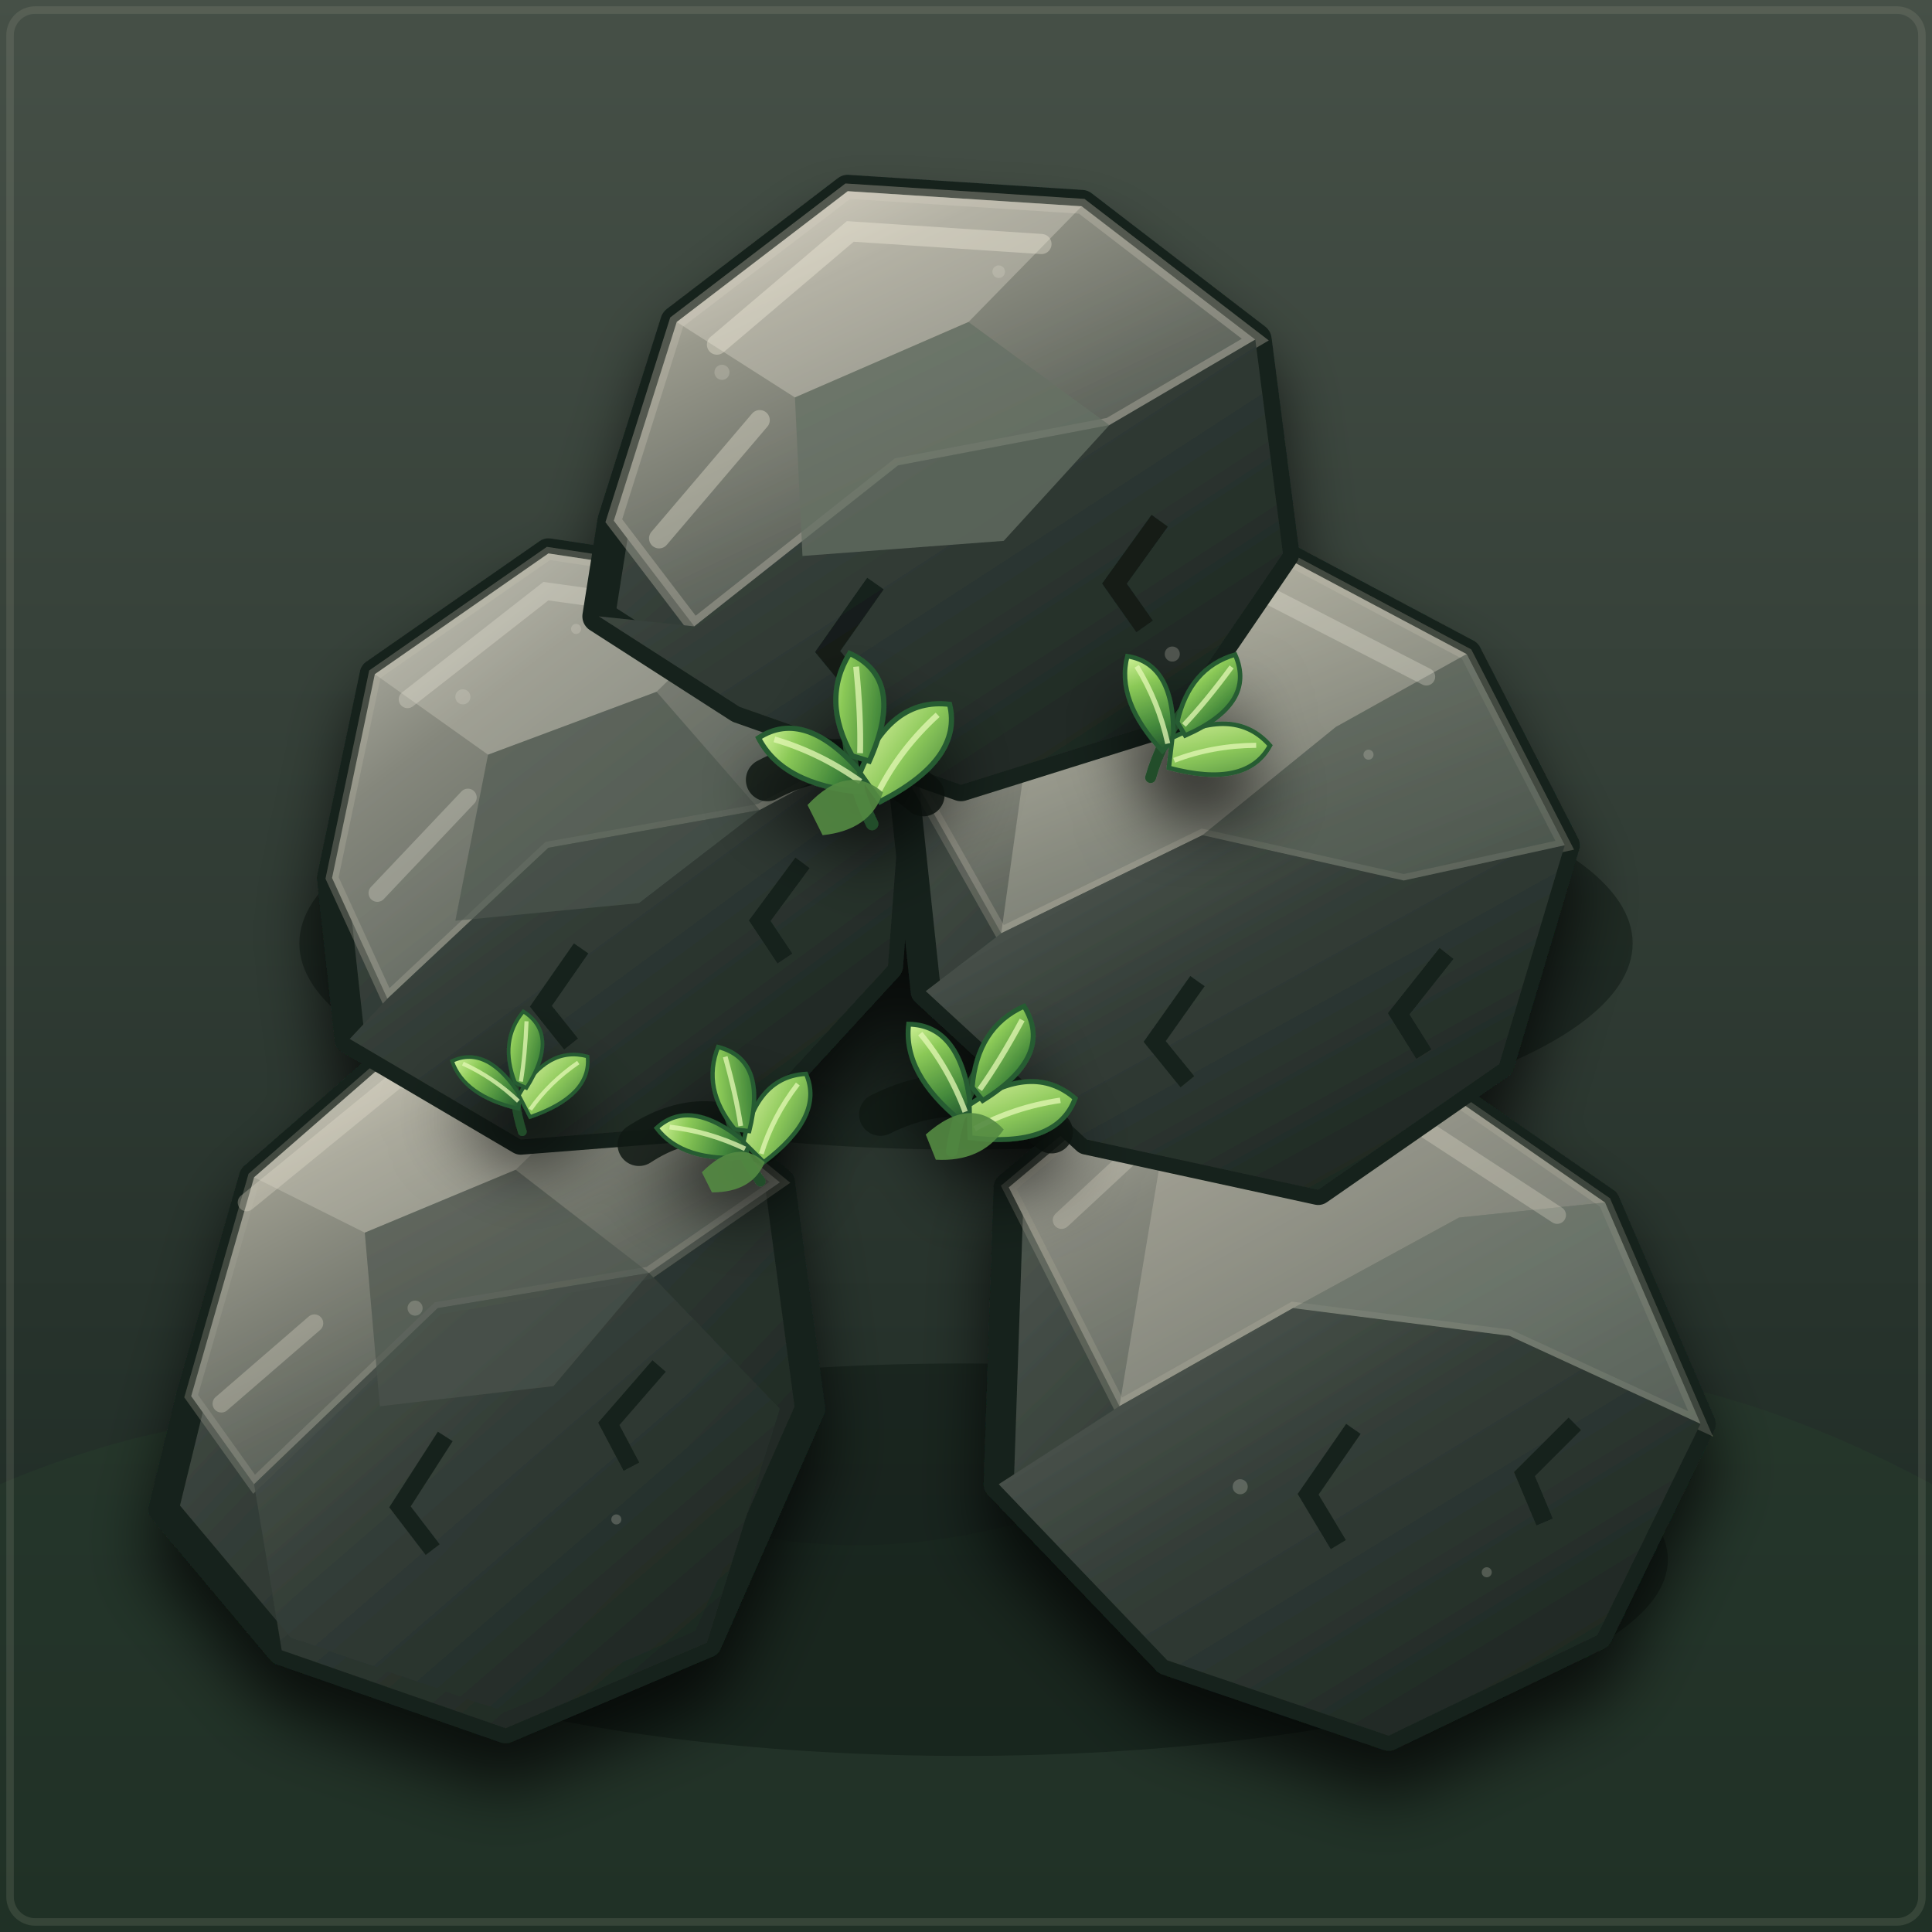
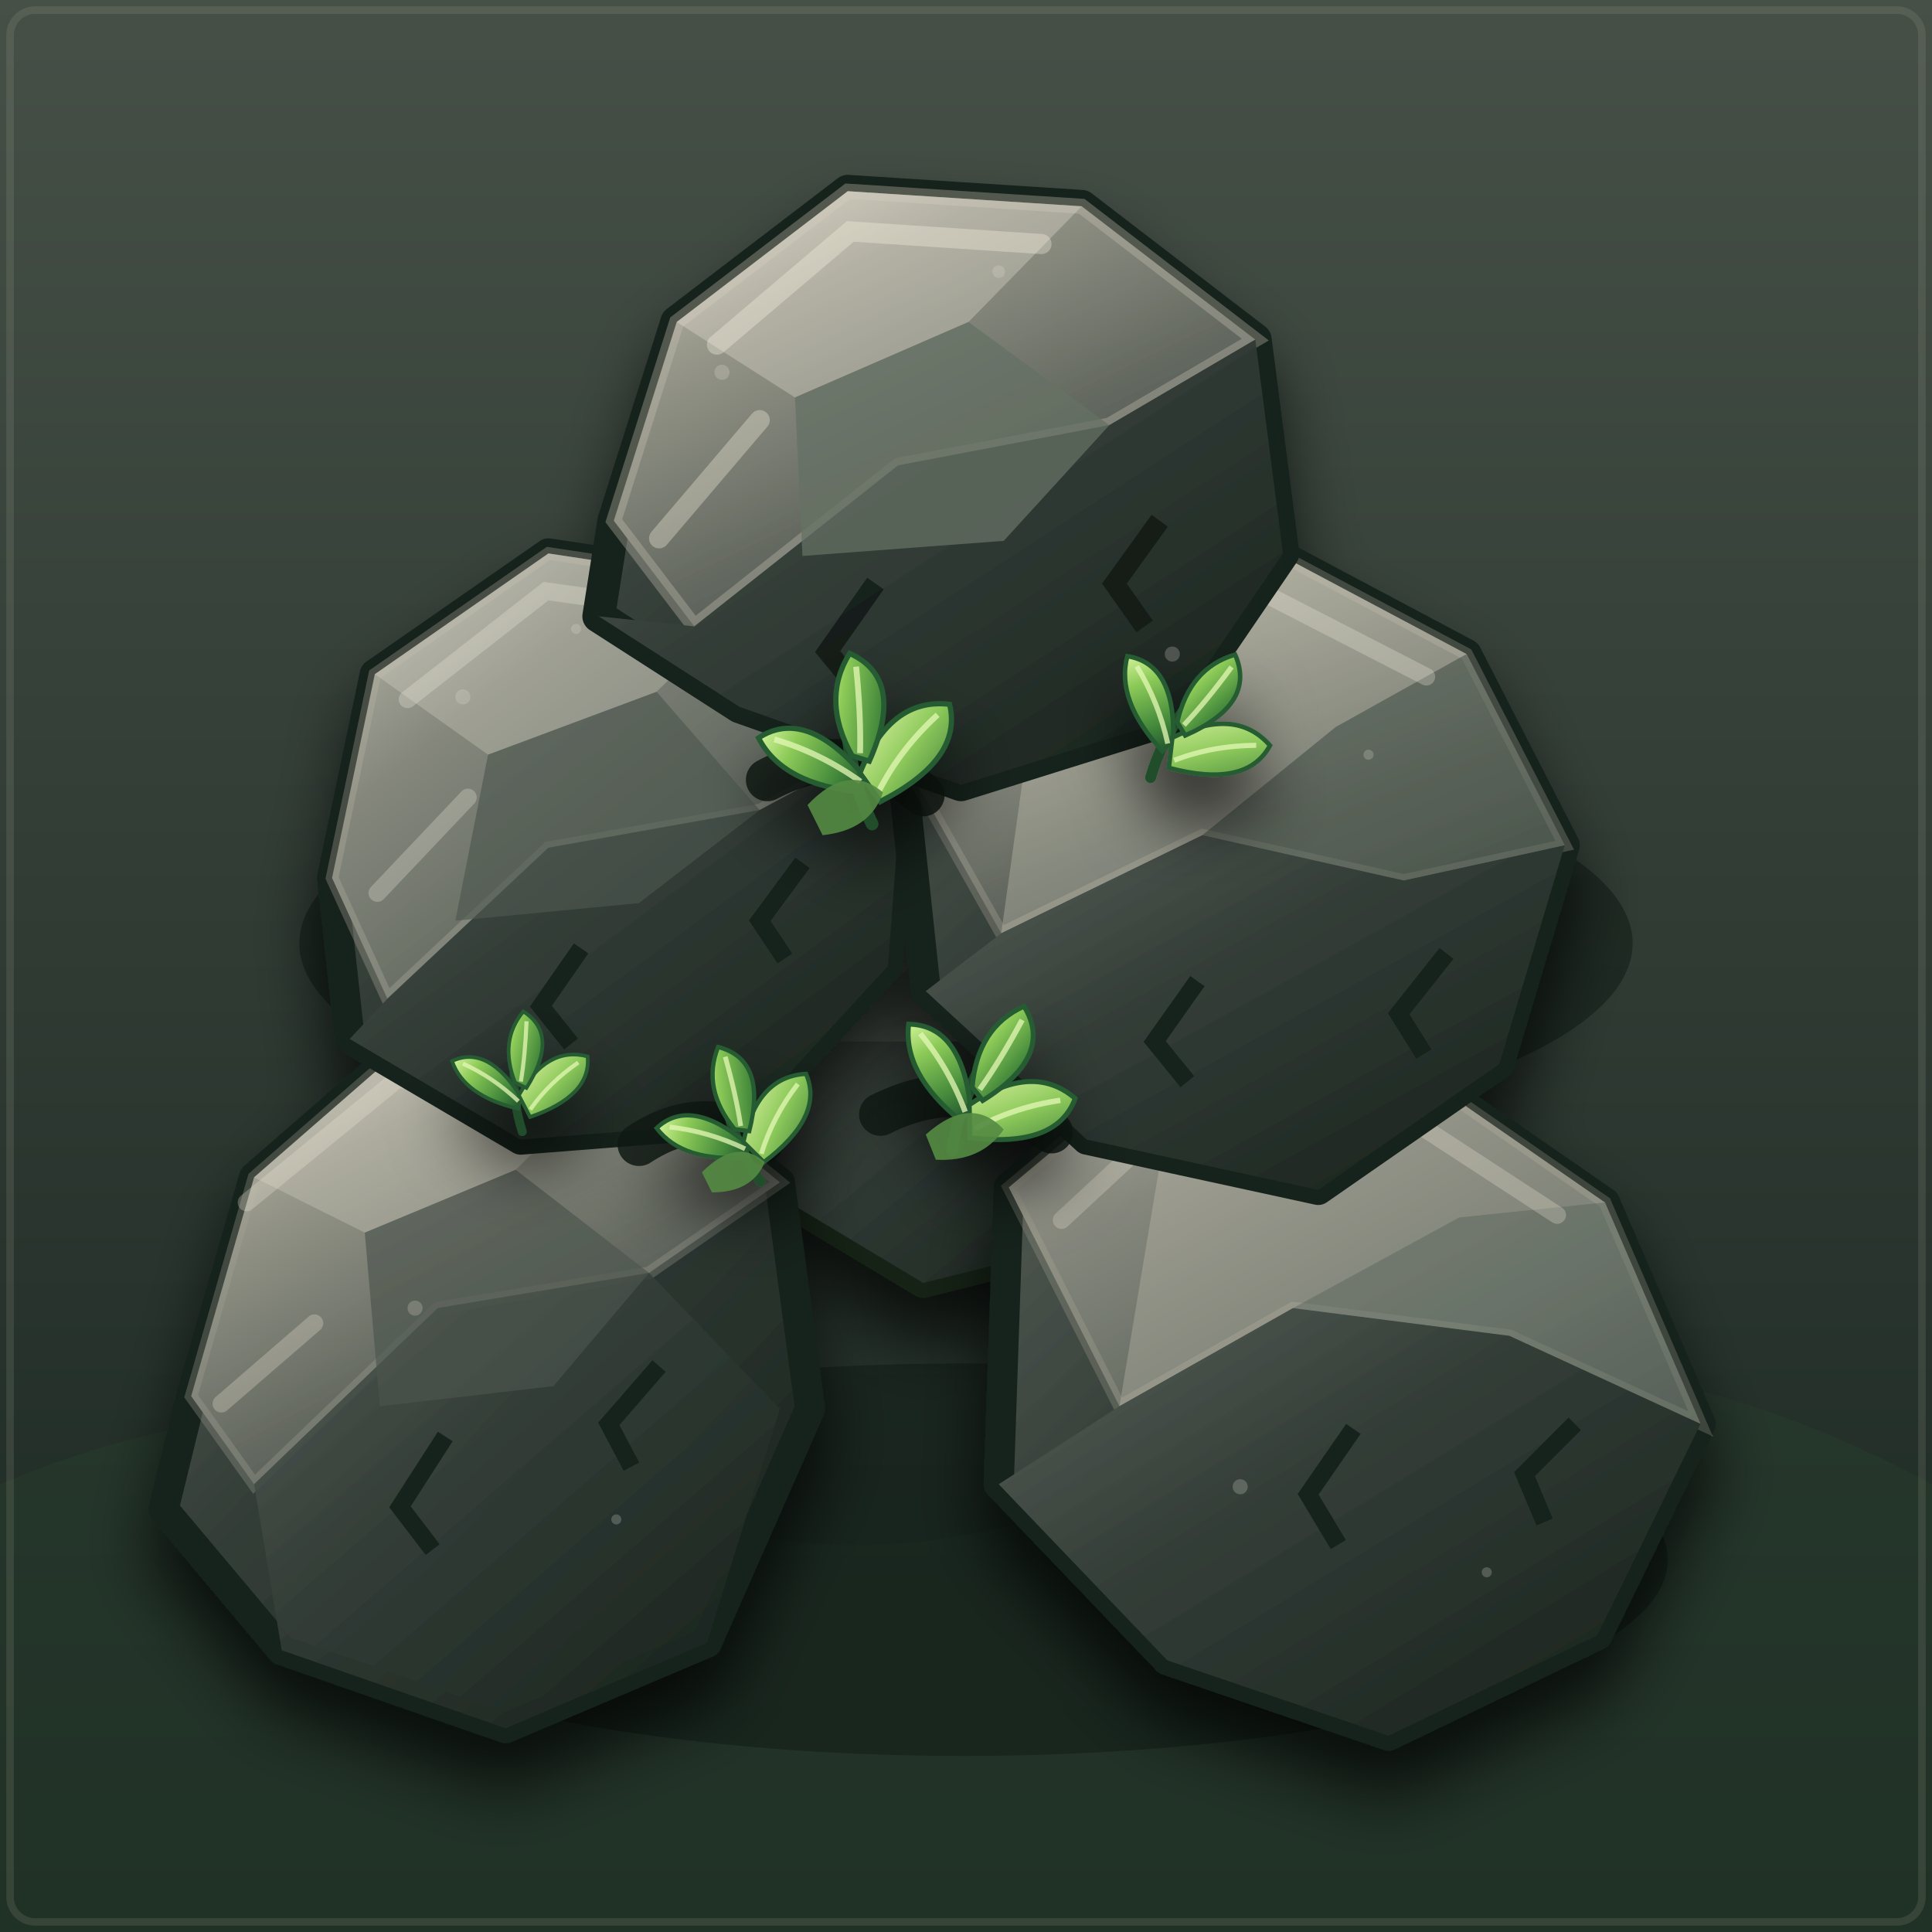
<svg xmlns="http://www.w3.org/2000/svg" width="768" height="768" viewBox="0 0 768 768">
  <defs>
    <linearGradient id="base" x1="0" y1="0" x2="0" y2="1">
      <stop stop-color="#465047" />
      <stop offset="1" stop-color="#18251f" />
    </linearGradient>
    <linearGradient id="top1" x1=".15" y1="0" x2=".85" y2="1">
      <stop stop-color="#d0cbbb" />
      <stop offset=".22" stop-color="#99998c" />
      <stop offset=".58" stop-color="#666b62" />
      <stop offset="1" stop-color="#343e38" />
    </linearGradient>
    <linearGradient id="top2" x1="0" y1="0" x2="1" y2="1">
      <stop stop-color="#c1c0b4" />
      <stop offset=".3" stop-color="#85877c" />
      <stop offset=".7" stop-color="#5a625a" />
      <stop offset="1" stop-color="#303a34" />
    </linearGradient>
    <linearGradient id="side" x1="0" y1="0" x2="1" y2="1">
      <stop stop-color="#596159" />
      <stop offset=".4" stop-color="#343e38" />
      <stop offset="1" stop-color="#151f1a" />
    </linearGradient>
    <linearGradient id="leaf" x1="0" y1="0" x2="1" y2="1">
      <stop stop-color="#d3f49a" />
      <stop offset=".3" stop-color="#8bc957" />
      <stop offset=".72" stop-color="#43883b" />
      <stop offset="1" stop-color="#20512e" />
    </linearGradient>
    <linearGradient id="leafLight" x1="0" y1="0" x2="1" y2="1">
      <stop stop-color="#e0f5a4" />
      <stop offset=".5" stop-color="#8dc95b" />
      <stop offset="1" stop-color="#3b7938" />
    </linearGradient>
    <filter id="drop" x="-30%" y="-30%" width="160%" height="180%">
      <feGaussianBlur in="SourceAlpha" stdDeviation="13" />
      <feOffset dy="18" />
      <feComponentTransfer>
        <feFuncA type="linear" slope=".72" />
      </feComponentTransfer>
      <feMerge>
        <feMergeNode />
        <feMergeNode in="SourceGraphic" />
      </feMerge>
    </filter>
    <filter id="soft">
      <feGaussianBlur stdDeviation="5" />
    </filter>
    <g id="sprout">
      <path d="M0 26 Q-3 5 2 -17" fill="none" stroke="#244d2c" stroke-width="6" stroke-linecap="round" />
      <path d="M0 10 Q-35 -5 -39 -30 Q-13 -37 3 2Z" fill="url(#leaf)" stroke="#285b32" stroke-width="2.5" />
      <path d="M2 1 Q27 -29 53 -17 Q51 10 7 17Z" fill="url(#leafLight)" stroke="#285b32" stroke-width="2.5" />
      <path d="M1 -8 Q-5 -38 15 -55 Q37 -35 8 -3Z" fill="url(#leaf)" stroke="#285b32" stroke-width="2.5" />
      <path d="M-32 -27 Q-13 -14 1 5 M46 -14 Q24 -4 8 12 M16 -48 Q11 -25 5 -8" fill="none" stroke="#e4f8b5" stroke-width="2.8" opacity=".75" />
    </g>
  </defs>
  <rect width="768" height="768" fill="url(#base)" />
  <path d="M0 590 Q130 535 240 590T480 575T768 590V768H0Z" fill="#263b2b" opacity=".55" />
  <g fill="#101b15" opacity=".55">
    <ellipse cx="383" cy="620" rx="280" ry="78" />
    <ellipse cx="384" cy="375" rx="265" ry="82" />
+   </g>
+   <g filter="url(#drop)">
+     <path d="M286 372 L314 315 L370 286 L434 302 L485 356 L477 438 L435 493 L367 510 L307 474 L278 421Z" fill="url(#side)" stroke="#142019" stroke-width="12" stroke-linejoin="round" />
+     <path d="M286 372 L314 315 L370 286 L434 302 L485 356 L429 379 L365 382 L301 433Z" fill="url(#top2)" stroke="#b9b5a6" stroke-opacity=".28" stroke-width="5" />
+     <path d="M314 315 L370 286 L434 302 L398 339 L344 358Z" fill="#e5e0d0" opacity=".24" />
+     <path d="M301 433 L365 382 L429 379 L485 356 L477 438 L435 493 L367 510 L307 474Z" fill="url(#side)" />
+     <path d="M344 358 L398 339 L429 379 L390 414 L326 414Z" fill="#566057" opacity=".75" />
+     <path d="M325 326 L369 300 L421 313 M300 386l33-31" fill="none" stroke="#f1eddf" stroke-width="6" opacity=".25" stroke-linecap="round" />
  </g>
  <g filter="url(#drop)">
    <path d="M76 555 L101 468 L163 414 L250 421 L310 470 L322 560 L281 653 L201 687 L112 656 L65 600Z" fill="url(#side)" stroke="#18231d" stroke-width="12" stroke-linejoin="round" />
    <path d="M76 555 L101 468 L163 414 L250 421 L310 470 L258 506 L174 520 L101 590Z" fill="url(#top1)" stroke="#a5a596" stroke-opacity=".3" stroke-width="5" />
    <path d="M101 468 L163 414 L250 421 L205 465 L145 490Z" fill="#e0ddcf" opacity=".27" />
    <path d="M101 590 L174 520 L258 506 L310 560 L281 653 L201 687 L112 656Z" fill="url(#side)" opacity=".88" />
    <path d="M145 490 L205 465 L258 506 L220 551 L151 559Z" fill="#4c554d" opacity=".65" />
    <path d="M98 478 L158 429 L229 435 M88 558 L125 526" fill="none" stroke="#f0ead8" stroke-width="7" opacity=".28" stroke-linecap="round" />
    <path d="M177 571l-18 28 13 17 M262 543l-20 23 9 17" fill="none" stroke="#111d17" stroke-width="7" opacity=".8" />
    <path d="M401 472 L469 415 L560 424 L638 478 L676 566 L635 650 L552 690 L464 660 L397 590Z" fill="url(#side)" stroke="#17221c" stroke-width="12" stroke-linejoin="round" />
    <path d="M401 472 L469 415 L560 424 L638 478 L676 566 L600 531 L514 520 L445 559Z" fill="url(#top2)" stroke="#b5b19f" stroke-opacity=".25" stroke-width="5" />
    <path d="M469 415 L560 424 L638 478 L580 484 L514 520 L445 559Z" fill="#ded9c8" opacity=".25" />
    <path d="M445 559 L514 520 L600 531 L676 566 L635 650 L552 690 L464 660 L397 590Z" fill="url(#side)" />
    <path d="M514 520 L580 484 L638 478 L676 566 L600 531Z" fill="#778074" opacity=".55" />
    <path d="M477 434 L550 438 L619 483 M422 485l42-39" fill="none" stroke="#f0ead8" stroke-width="7" opacity=".27" stroke-linecap="round" />
    <path d="M538 568l-18 26 12 20 M626 566l-20 20 8 19" fill="none" stroke="#111d17" stroke-width="7" opacity=".8" />
    <path d="M132 349 L149 268 L218 220 L304 233 L360 291 L353 384 L296 446 L207 453 L139 413Z" fill="url(#side)" stroke="#17221c" stroke-width="12" stroke-linejoin="round" />
    <path d="M132 349 L149 268 L218 220 L304 233 L360 291 L302 322 L218 337 L154 397Z" fill="url(#top2)" stroke="#b8b5a6" stroke-opacity=".3" stroke-width="5" />
    <path d="M149 268 L218 220 L304 233 L261 275 L194 300Z" fill="#e5e0d1" opacity=".27" />
    <path d="M154 397 L218 337 L302 322 L360 291 L353 384 L296 446 L207 453 L139 413Z" fill="url(#side)" />
    <path d="M194 300 L261 275 L302 322 L254 359 L181 366Z" fill="#4d584f" opacity=".65" />
    <path d="M162 278 L217 235 L289 245 M150 355l36-38" fill="none" stroke="#f1eddf" stroke-width="7" opacity=".28" stroke-linecap="round" />
    <path d="M231 377l-16 23 12 15 M319 343l-17 23 10 15" fill="none" stroke="#111d17" stroke-width="7" opacity=".8" />
    <path d="M358 300 L417 235 L504 218 L583 260 L622 336 L596 423 L524 473 L432 453 L368 394Z" fill="url(#side)" stroke="#17221c" stroke-width="12" stroke-linejoin="round" />
    <path d="M358 300 L417 235 L504 218 L583 260 L622 336 L558 350 L478 332 L398 371Z" fill="url(#top1)" stroke="#c4bfad" stroke-opacity=".25" stroke-width="5" />
    <path d="M417 235 L504 218 L583 260 L531 289 L478 332 L398 371Z" fill="#e5e0d0" opacity=".27" />
    <path d="M398 371 L478 332 L558 350 L622 336 L596 423 L524 473 L432 453 L368 394Z" fill="url(#side)" />
    <path d="M478 332 L531 289 L583 260 L622 336 L558 350Z" fill="#59645a" opacity=".55" />
    <path d="M428 250 L495 232 L567 269 M380 312l38-51" fill="none" stroke="#f1eddf" stroke-width="7" opacity=".28" stroke-linecap="round" />
    <path d="M476 390l-17 24 13 16 M575 379l-19 24 10 16" fill="none" stroke="#111d17" stroke-width="7" opacity=".8" />
    <path d="M244 207 L269 128 L337 76 L430 82 L499 135 L510 220 L465 286 L382 312 L294 281 L238 245Z" fill="url(#side)" stroke="#17221c" stroke-width="13" stroke-linejoin="round" />
    <path d="M244 207 L269 128 L337 76 L430 82 L499 135 L441 169 L357 185 L276 249Z" fill="url(#top1)" stroke="#c9c4b4" stroke-opacity=".34" stroke-width="6" />
    <path d="M269 128 L337 76 L430 82 L385 128 L316 158Z" fill="#f0ebdc" opacity=".3" />
    <path d="M276 249 L357 185 L441 169 L499 135 L510 220 L465 286 L382 312 L294 281 L238 245Z" fill="url(#side)" />
    <path d="M316 158 L385 128 L441 169 L399 215 L319 221Z" fill="#667064" opacity=".75" />
    <path d="M285 137 L338 92 L414 97 M262 214l40-47" fill="none" stroke="#fff8e6" stroke-width="8" opacity=".32" stroke-linecap="round" />
    <path d="M348 232l-19 27 14 17 M461 207l-18 25 12 17" fill="none" stroke="#101b15" stroke-width="8" opacity=".85" />
  </g>
  <g fill="none" stroke="#101a14" stroke-width="17" stroke-linecap="round" opacity=".85">
    <path d="M305 310 Q339 292 367 316" />
    <path d="M350 443 Q386 425 418 450" />
    <path d="M254 455 Q280 438 303 454" />
  </g>
  <g filter="url(#drop)">
    <use href="#sprout" transform="translate(340 307) rotate(-18) scale(.83)" />
    <use href="#sprout" transform="translate(384 438) rotate(16) scale(.78)" />
    <use href="#sprout" transform="translate(294 454) rotate(-28) scale(.68)" />
    <use href="#sprout" transform="translate(465 292) rotate(24) scale(.72)" />
    <use href="#sprout" transform="translate(205 435) rotate(-10) scale(.58)" />
  </g>
  <g fill="#548b43" opacity=".9">
    <path d="M321 320q16-17 30-5q-5 15-24 17z M368 451q18-16 31-2q-9 13-27 12z M279 466q14-14 25-4q-5 12-21 12z" />
  </g>
  <g fill="#e2dfd0" opacity=".24">
    <circle cx="184" cy="277" r="3" />
    <circle cx="229" cy="250" r="2" />
    <circle cx="287" cy="148" r="3" />
    <circle cx="397" cy="108" r="2.5" />
    <circle cx="466" cy="260" r="3" />
    <circle cx="544" cy="300" r="2" />
    <circle cx="165" cy="520" r="3" />
    <circle cx="245" cy="604" r="2" />
    <circle cx="493" cy="591" r="3" />
    <circle cx="591" cy="625" r="2" />
  </g>
  <rect x="4" y="4" width="760" height="760" rx="10" fill="none" stroke="#b4b9a5" stroke-opacity=".15" stroke-width="3" />
</svg>
